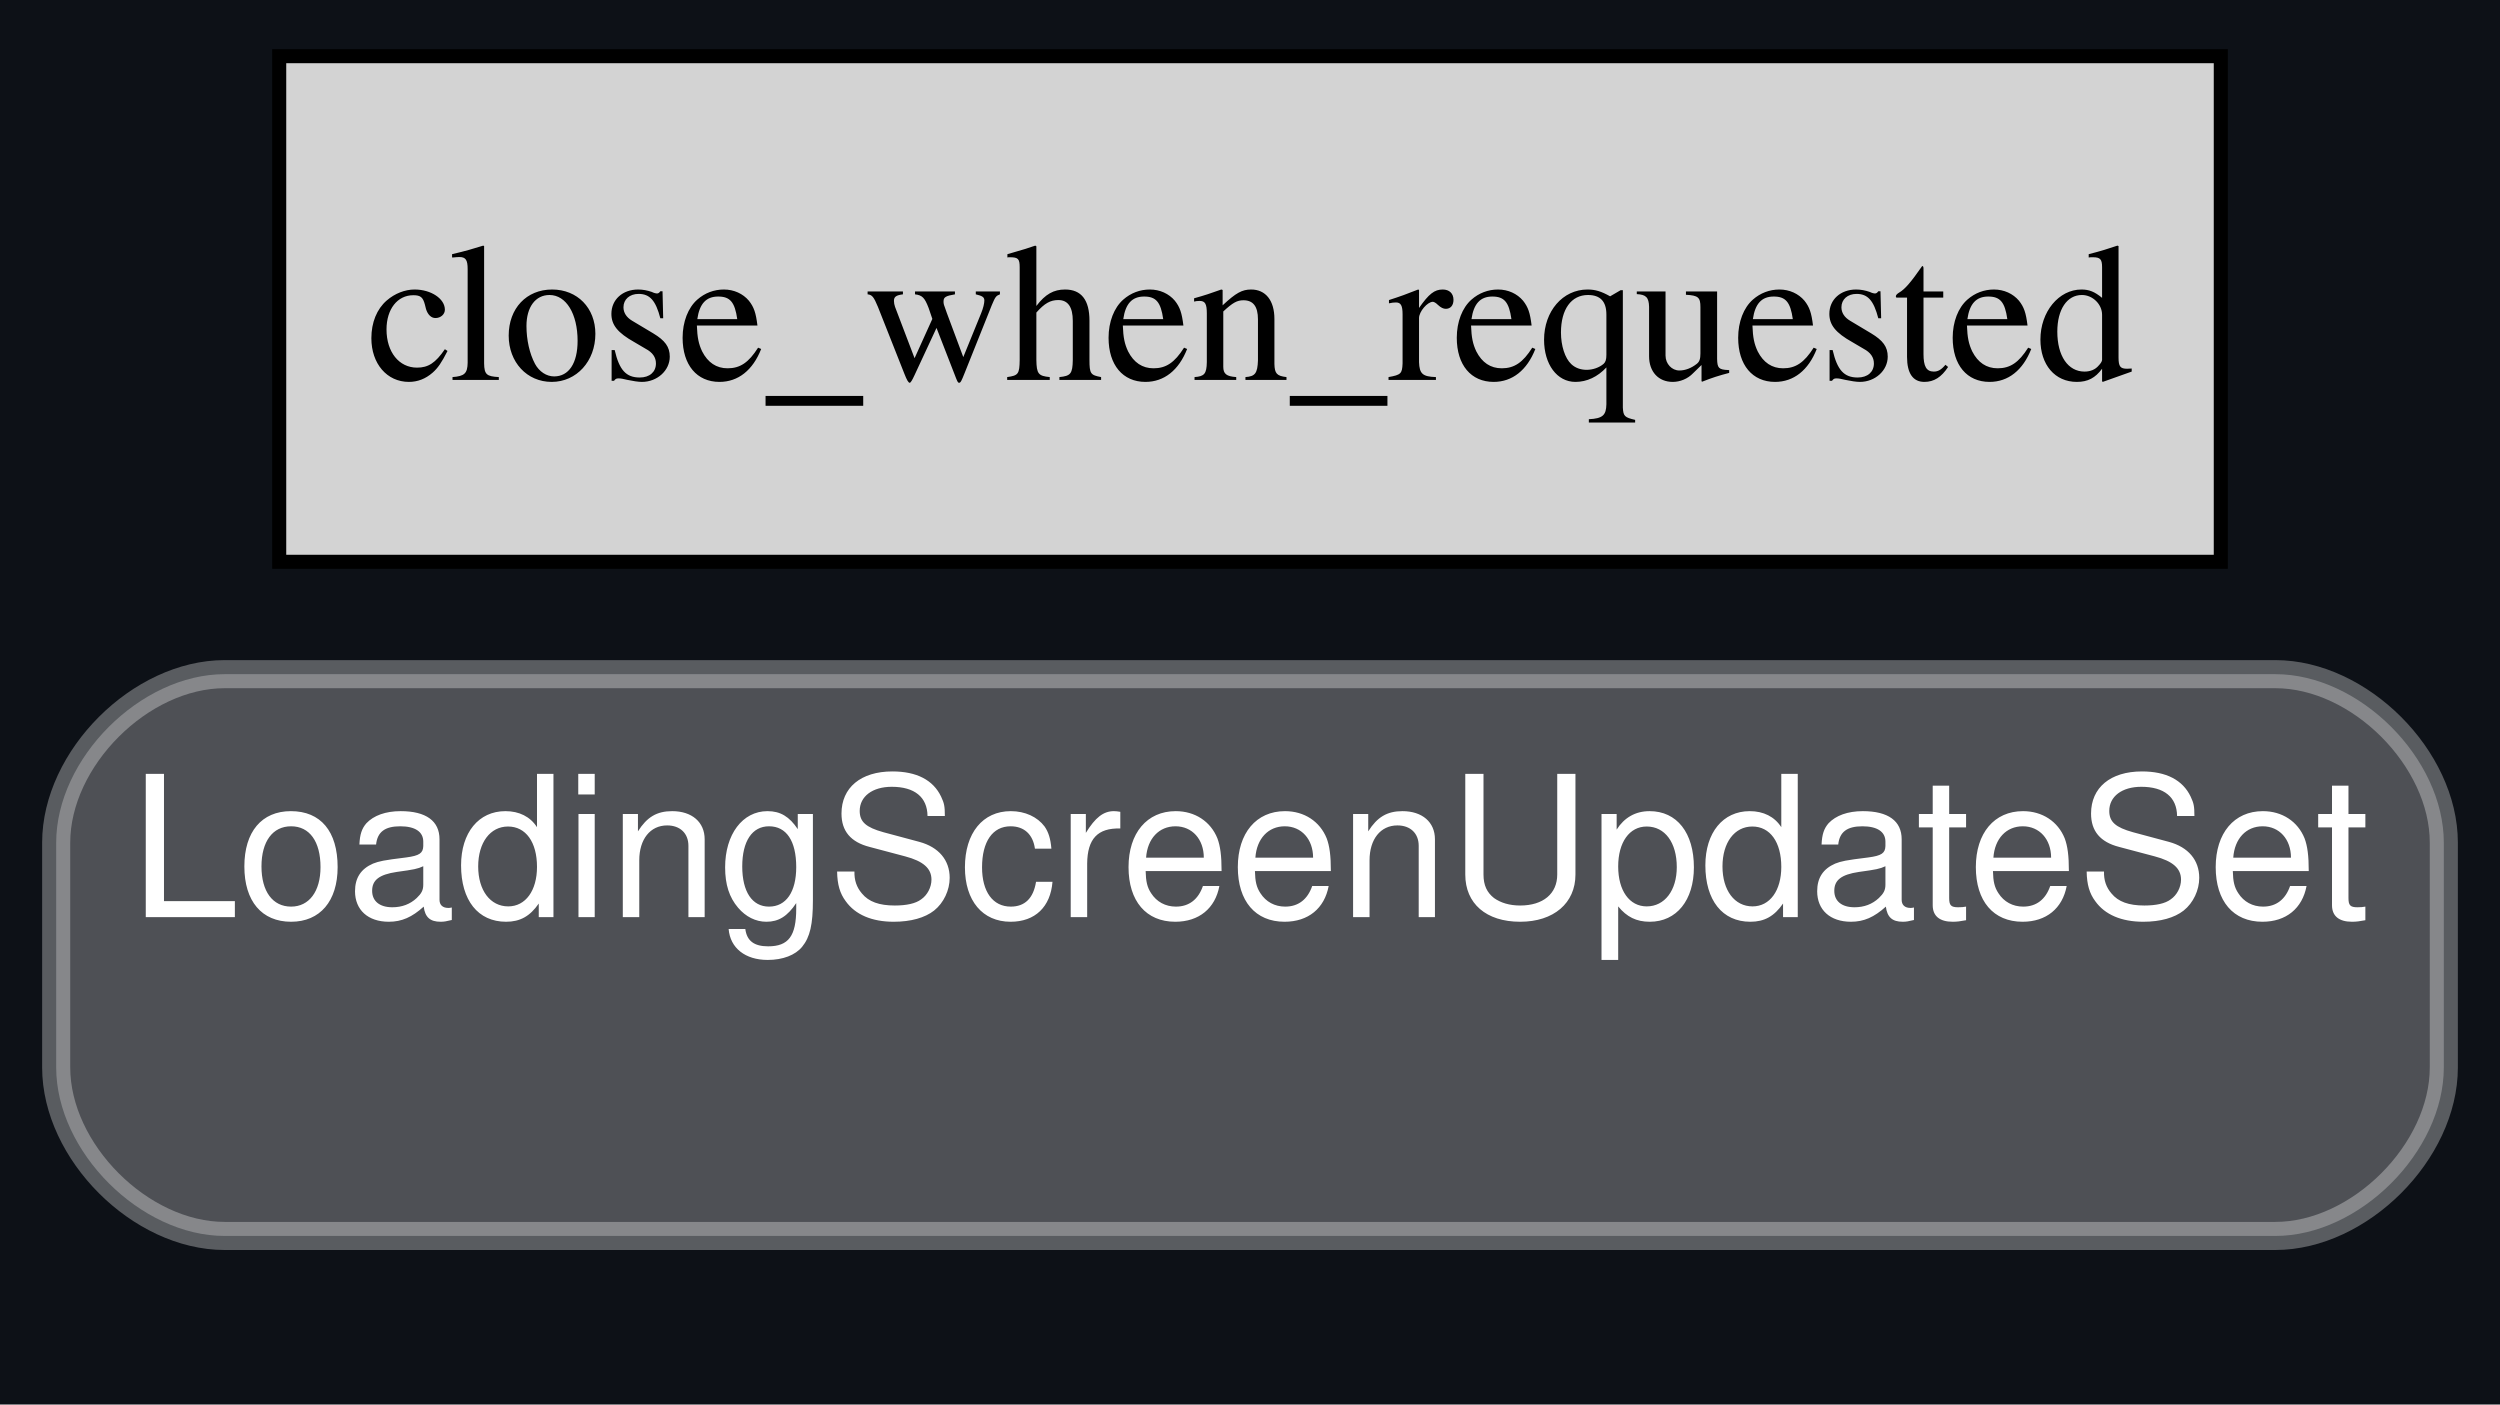
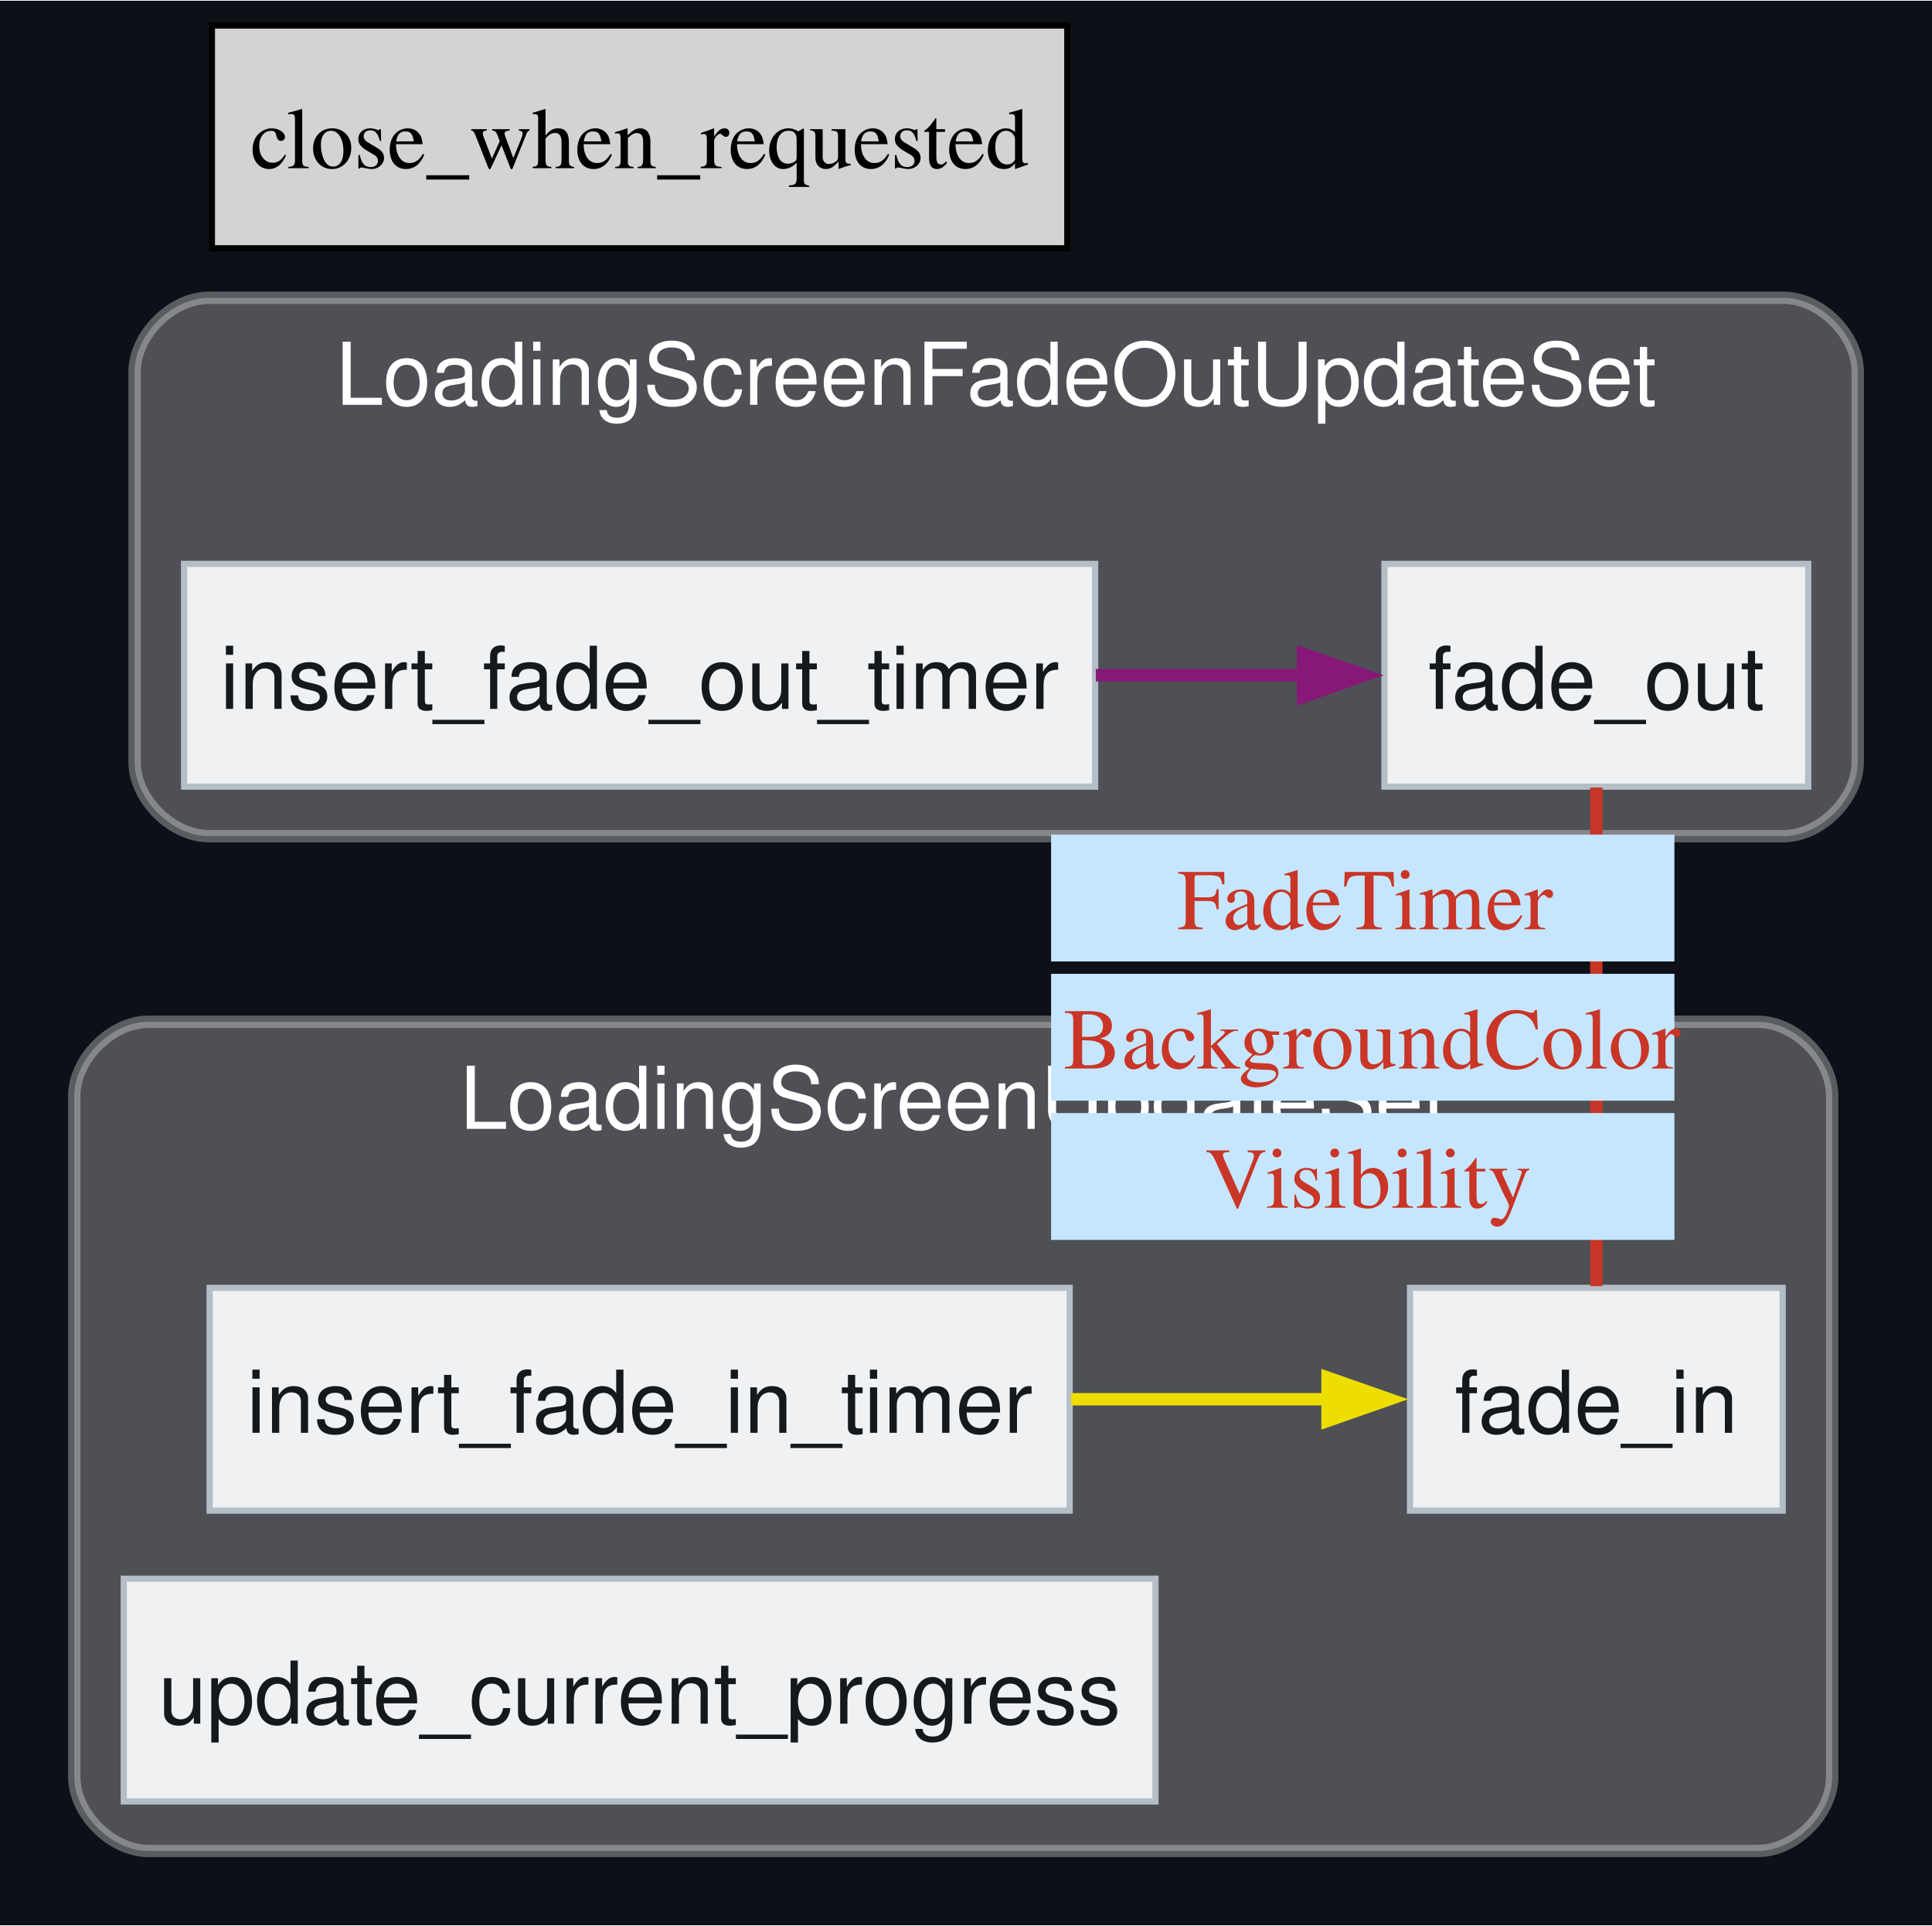
- <svg xmlns="http://www.w3.org/2000/svg" xmlns:xlink="http://www.w3.org/1999/xlink" width="178pt" height="100pt" viewBox="0.00 0.00 178.00 100.00">
-   <g id="graph0" class="graph" transform="scale(1 1) rotate(0) translate(4 96)">
-     <polygon fill="#0d1117" stroke="none" points="-4,4 -4,-96 174,-96 174,4 -4,4" />
+ <svg xmlns="http://www.w3.org/2000/svg" xmlns:xlink="http://www.w3.org/1999/xlink" width="312pt" height="311pt" viewBox="0.00 0.00 312.25 311.00">
+   <g id="graph0" class="graph" transform="scale(1 1) rotate(0) translate(4 307)">
+     <polygon fill="#0d1117" stroke="none" points="-4,4 -4,-307 308.25,-307 308.25,4 -4,4" />
    <g id="clust1" class="cluster">
      <g id="a_clust1">
        <a xlink:title="LoadingScreenUpdateSet">
-           <path fill="#ffffff" fill-opacity="0.267" stroke="#ffffff" stroke-width="2" stroke-opacity="0.314" d="M12,-8C12,-8 158,-8 158,-8 164,-8 170,-14 170,-20 170,-20 170,-36 170,-36 170,-42 164,-48 158,-48 158,-48 12,-48 12,-48 6,-48 0,-42 0,-36 0,-36 0,-20 0,-20 0,-14 6,-8 12,-8" />
-           <text text-anchor="middle" x="85" y="-30.7" font-family="Helvetica,sans-Serif" font-size="14.00" fill="#ffffff">LoadingScreenUpdateSet</text>
+           <path fill="#ffffff" fill-opacity="0.267" stroke="#ffffff" stroke-width="2" stroke-opacity="0.314" d="M20,-8C20,-8 280.12,-8 280.12,-8 286.12,-8 292.12,-14 292.12,-20 292.12,-20 292.12,-130 292.12,-130 292.12,-136 286.12,-142 280.12,-142 280.12,-142 20,-142 20,-142 14,-142 8,-136 8,-130 8,-130 8,-20 8,-20 8,-14 14,-8 20,-8" />
+           <text text-anchor="middle" x="150.06" y="-124.7" font-family="Helvetica,sans-Serif" font-size="14.00" fill="#ffffff">LoadingScreenUpdateSet</text>
+         </a>
+       </g>
+     </g>
+     <g id="clust2" class="cluster">
+       <g id="a_clust2">
+         <a xlink:title="LoadingScreenFadeOutUpdateSet">
+           <path fill="#ffffff" fill-opacity="0.267" stroke="#ffffff" stroke-width="2" stroke-opacity="0.314" d="M29.75,-172C29.75,-172 284.25,-172 284.25,-172 290.25,-172 296.25,-178 296.25,-184 296.25,-184 296.25,-247 296.25,-247 296.25,-253 290.25,-259 284.25,-259 284.25,-259 29.75,-259 29.75,-259 23.75,-259 17.75,-253 17.75,-247 17.75,-247 17.75,-184 17.75,-184 17.75,-178 23.75,-172 29.75,-172" />
+           <text text-anchor="middle" x="157" y="-241.7" font-family="Helvetica,sans-Serif" font-size="14.00" fill="#ffffff">LoadingScreenFadeOutUpdateSet</text>
        </a>
      </g>
    </g>
    <g id="node2" class="node">
      <g id="a_node2">
+         <a xlink:title="froglight_loading::layout::fade_animation::FadeTimer::insert_fade_in_timer">
+           <polygon fill="#eff1f3" stroke="#b4bec7" points="168.88,-99 29.88,-99 29.88,-63 168.88,-63 168.88,-99" />
+           <text text-anchor="middle" x="99.38" y="-75.58" font-family="Helvetica,sans-Serif" font-size="14.00" fill="#15191d">insert_fade_in_timer</text>
+         </a>
+       </g>
+     </g>
+     <g id="node3" class="node">
+       <g id="a_node3">
+         <a xlink:title="froglight_loading::layout::fade_animation::FadeAnimationMarker::fade_in">
+           <polygon fill="#eff1f3" stroke="#b4bec7" points="284.12,-99 223.88,-99 223.88,-63 284.12,-63 284.12,-99" />
+           <text text-anchor="middle" x="254" y="-75.58" font-family="Helvetica,sans-Serif" font-size="14.00" fill="#15191d">fade_in</text>
+         </a>
+       </g>
+     </g>
+     <g id="edge1" class="edge">
+       <g id="a_edge1">
+         <a xlink:title="insert_fade_in_timer → fade_in">
+           <path fill="none" stroke="#eede00" stroke-width="2" d="M169.1,-81C183.31,-81 197.87,-81 210.8,-81" />
+           <polygon fill="#eede00" stroke="#eede00" stroke-width="2" points="210.56,-84.5 220.56,-81 210.56,-77.5 210.56,-84.5" />
+         </a>
+       </g>
+     </g>
+     <g id="node7" class="node">
+       <g id="a_node7">
+         <a xlink:title="froglight_loading::layout::fade_animation::FadeAnimationMarker::fade_out">
+           <polygon fill="#eff1f3" stroke="#b4bec7" points="288.25,-216 219.75,-216 219.75,-180 288.25,-180 288.25,-216" />
+           <text text-anchor="middle" x="254" y="-192.57" font-family="Helvetica,sans-Serif" font-size="14.00" fill="#15191d">fade_out</text>
+         </a>
+       </g>
+     </g>
+     <g id="edge3" class="edge">
+       <path fill="none" stroke="#c93526" stroke-width="2" d="M254,-99.28C254,-121.26 254,-157.92 254,-179.85" />
+       <g id="a_edge3-label">
+         <a xlink:title="fade_in — fade_out">
+           <polygon fill="#c6e6ff" stroke="none" points="165.88,-151.75 165.88,-172.25 266.62,-172.25 266.62,-151.75 165.88,-151.75" />
+           <text text-anchor="start" x="186.25" y="-156.95" font-family="Times,serif" font-size="14.00" fill="#c93526">FadeTimer</text>
+           <polygon fill="#c6e6ff" stroke="none" points="165.88,-129.25 165.88,-149.75 266.62,-149.75 266.62,-129.25 165.88,-129.25" />
+           <text text-anchor="start" x="167.88" y="-134.45" font-family="Times,serif" font-size="14.00" fill="#c93526">BackgroundColor</text>
+           <polygon fill="#c6e6ff" stroke="none" points="165.88,-106.75 165.88,-127.25 266.62,-127.25 266.62,-106.75 165.88,-106.75" />
+           <text text-anchor="start" x="190.75" y="-111.95" font-family="Times,serif" font-size="14.00" fill="#c93526">Visibility</text>
+         </a>
+       </g>
+     </g>
+     <g id="node4" class="node">
+       <g id="a_node4">
+         <a xlink:title="froglight_loading::layout::progress_bar::bar_progress::ProgressBarProgress::update_current_progress">
+           <polygon fill="#eff1f3" stroke="#b4bec7" points="182.75,-52 16,-52 16,-16 182.75,-16 182.75,-52" />
+           <text text-anchor="middle" x="99.38" y="-28.57" font-family="Helvetica,sans-Serif" font-size="14.00" fill="#15191d">update_current_progress</text>
+         </a>
+       </g>
+     </g>
+     <g id="node6" class="node">
+       <g id="a_node6">
+         <a xlink:title="froglight_loading::layout::fade_animation::FadeTimer::insert_fade_out_timer">
+           <polygon fill="#eff1f3" stroke="#b4bec7" points="173,-216 25.75,-216 25.75,-180 173,-180 173,-216" />
+           <text text-anchor="middle" x="99.38" y="-192.57" font-family="Helvetica,sans-Serif" font-size="14.00" fill="#15191d">insert_fade_out_timer</text>
+         </a>
+       </g>
+     </g>
+     <g id="edge2" class="edge">
+       <g id="a_edge2">
+         <a xlink:title="insert_fade_out_timer → fade_out">
+           <path fill="none" stroke="#881877" stroke-width="2" d="M173.11,-198C184.56,-198 196.11,-198 206.74,-198" />
+           <polygon fill="#881877" stroke="#881877" stroke-width="2" points="206.6,-201.5 216.6,-198 206.6,-194.5 206.6,-201.5" />
+         </a>
+       </g>
+     </g>
+     <g id="node8" class="node">
+       <g id="a_node8">
        <a xlink:title="bevy_window::system::close_when_requested">
-           <polygon fill="lightgrey" stroke="black" points="154.12,-92 15.88,-92 15.88,-56 154.12,-56 154.12,-92" />
-           <text text-anchor="middle" x="85" y="-68.95" font-family="Times,serif" font-size="14.00">close_when_requested</text>
+           <polygon fill="lightgrey" stroke="black" points="168.5,-303 30.25,-303 30.25,-267 168.5,-267 168.5,-303" />
+           <text text-anchor="middle" x="99.38" y="-279.95" font-family="Times,serif" font-size="14.00">close_when_requested</text>
        </a>
      </g>
    </g>
  </g>
</svg>
